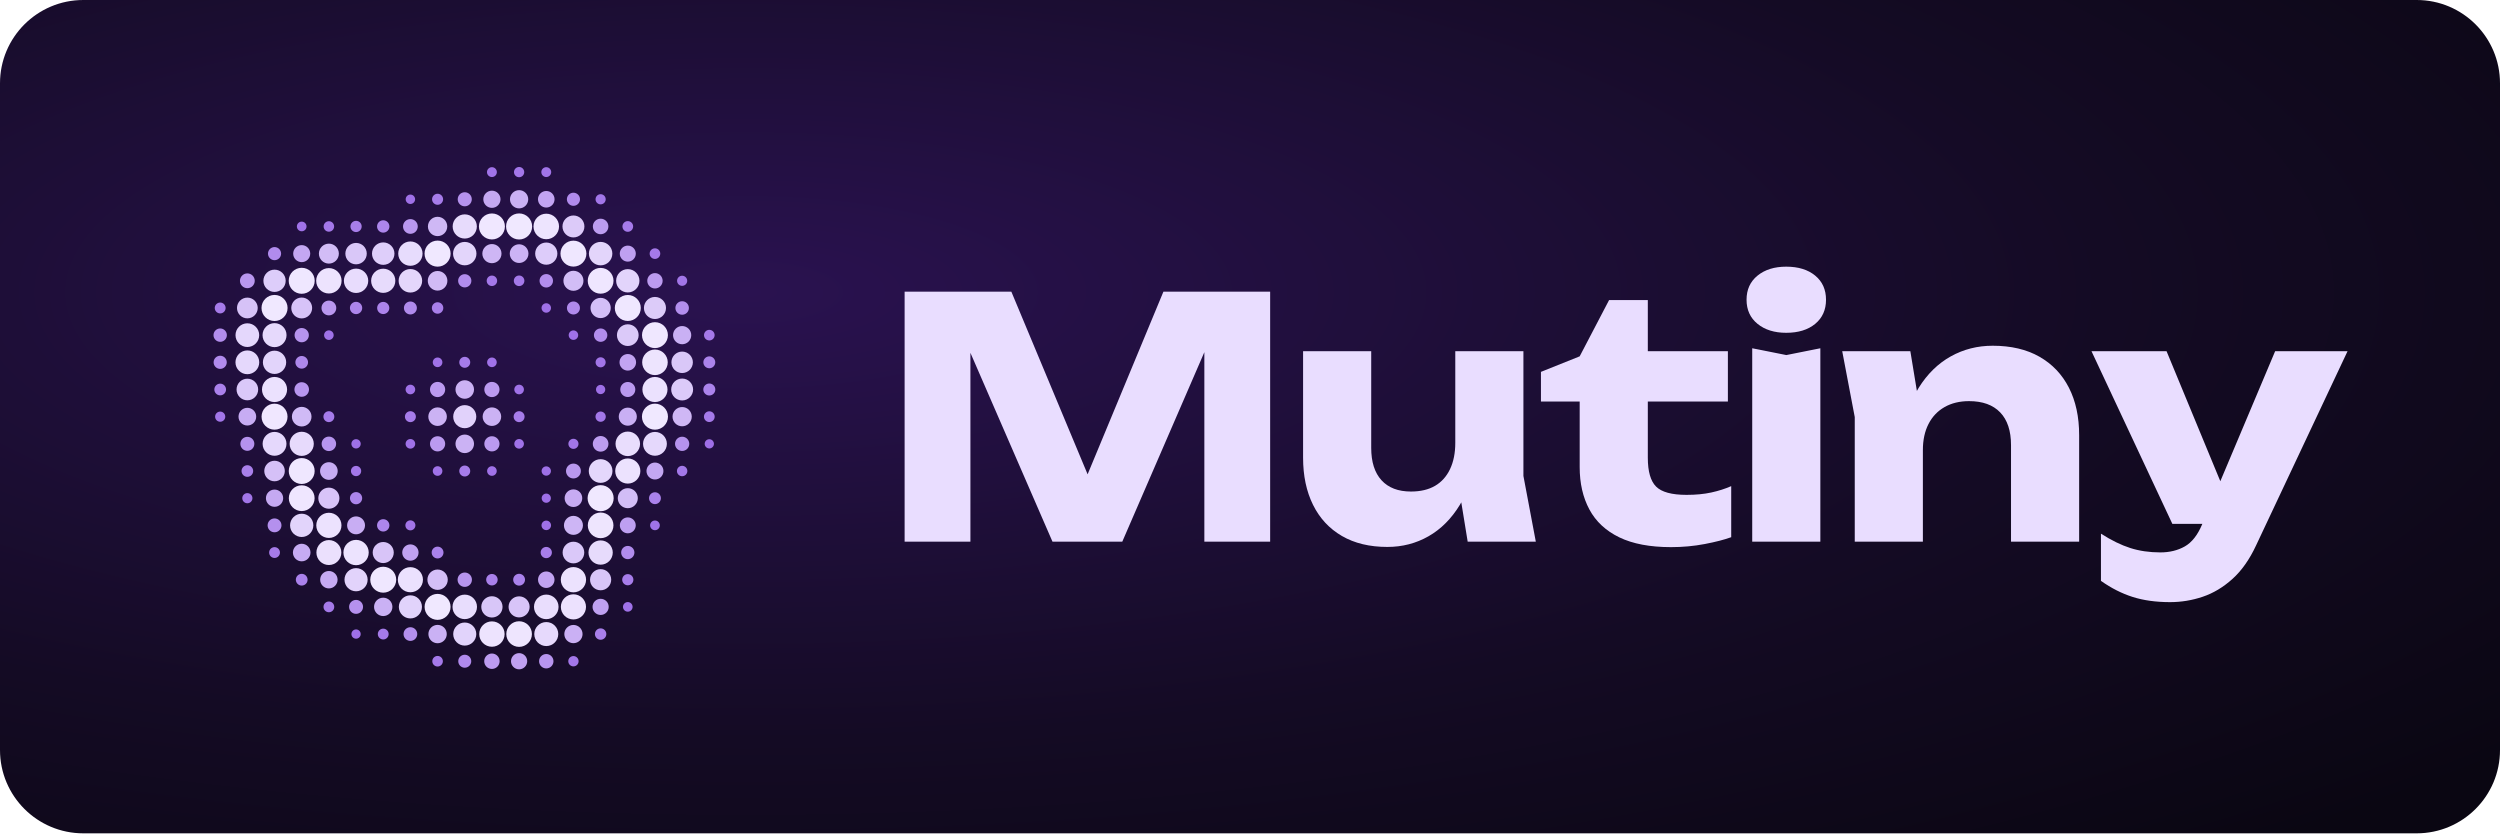
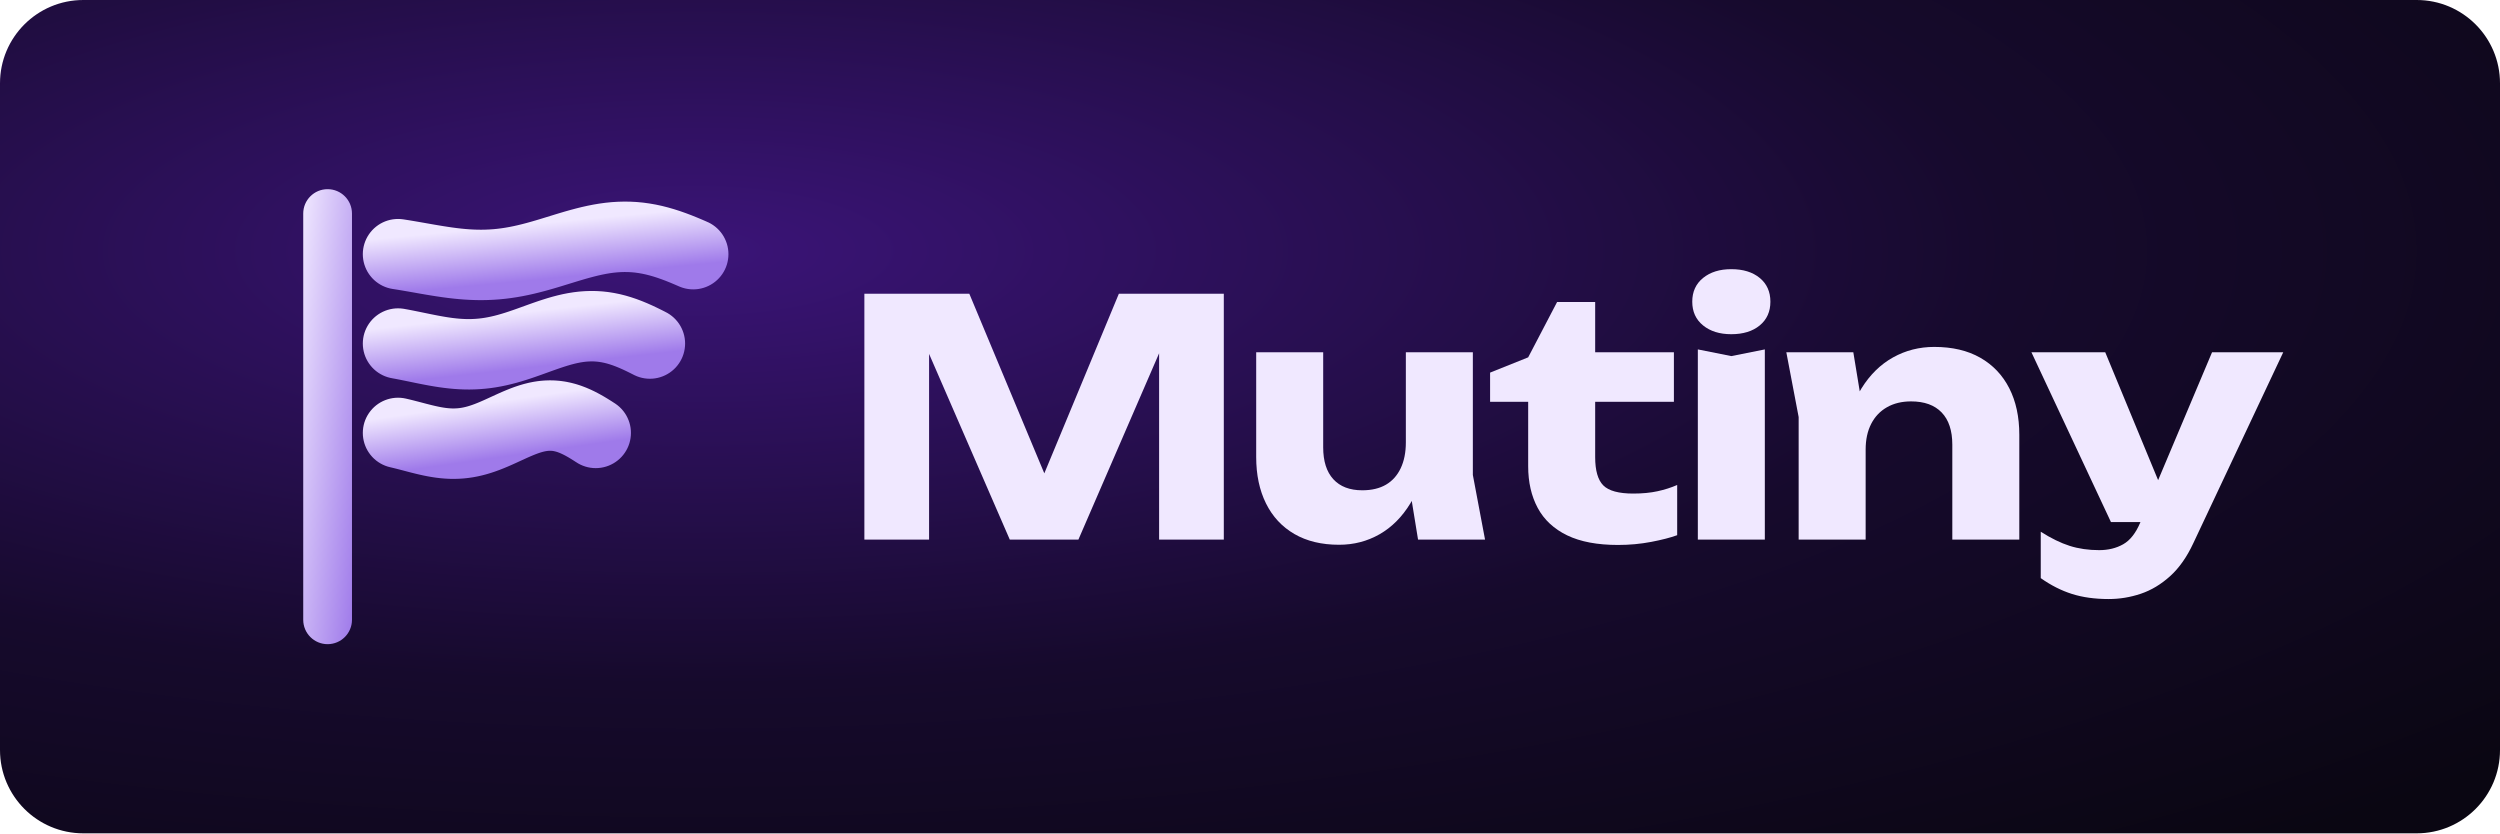
<svg xmlns="http://www.w3.org/2000/svg" width="1200" height="400" viewBox="0 0 1200 400">
  <defs>
-     <radialGradient id="g" cx="30%" cy="35%" r="90%">
-       <stop offset="0" stop-color="#2A1250" />
-       <stop offset="0.6" stop-color="#140B24" />
+     <radialGradient id="g" cx="28%" cy="30%" r="95%">
+       <stop offset="0" stop-color="#3B1478" />
+       <stop offset="0.55" stop-color="#160A2C" />
      <stop offset="1" stop-color="#0A0612" />
    </radialGradient>
  </defs>
  <rect width="1200" height="400" rx="40" fill="url(#g)" />
-   <circle cx="236.12" cy="82.61" r="2.37" fill="#A174E8" />
-   <circle cx="249.17" cy="82.61" r="2.46" fill="#A377E9" />
-   <circle cx="262.21" cy="82.61" r="2.37" fill="#A174E8" />
-   <circle cx="196.99" cy="95.65" r="2.26" fill="#9F71E7" />
-   <circle cx="210.04" cy="95.65" r="2.65" fill="#A77CEA" />
-   <circle cx="223.08" cy="95.65" r="3.38" fill="#B592EE" />
-   <circle cx="236.12" cy="95.65" r="4.13" fill="#C5A8F2" />
-   <circle cx="249.17" cy="95.65" r="4.38" fill="#CAB0F4" />
-   <circle cx="262.21" cy="95.65" r="3.98" fill="#C2A4F2" />
-   <circle cx="275.25" cy="95.65" r="3.15" fill="#B18BED" />
-   <circle cx="288.30" cy="95.65" r="2.44" fill="#A276E8" />
-   <circle cx="144.82" cy="108.70" r="2.32" fill="#A072E8" />
-   <circle cx="157.86" cy="108.70" r="2.52" fill="#A478E9" />
-   <circle cx="170.91" cy="108.70" r="2.70" fill="#A87EEA" />
-   <circle cx="183.95" cy="108.70" r="2.97" fill="#AD86EC" />
-   <circle cx="196.99" cy="108.70" r="3.54" fill="#B997EF" />
-   <circle cx="210.04" cy="108.70" r="4.64" fill="#CFB8F5" />
-   <circle cx="223.08" cy="108.70" r="5.81" fill="#E7DBFC" />
-   <circle cx="236.12" cy="108.70" r="6.24" fill="#F0E7FF" />
-   <circle cx="249.17" cy="108.70" r="6.26" fill="#F0E8FF" />
-   <circle cx="262.21" cy="108.70" r="6.13" fill="#EDE4FE" />
-   <circle cx="275.25" cy="108.70" r="5.27" fill="#DCCAF9" />
-   <circle cx="288.30" cy="108.70" r="3.73" fill="#BC9DF0" />
-   <circle cx="301.34" cy="108.70" r="2.57" fill="#A57AE9" />
-   <circle cx="131.78" cy="121.74" r="3.15" fill="#B18BED" />
-   <circle cx="144.82" cy="121.74" r="4.09" fill="#C4A7F2" />
-   <circle cx="157.86" cy="121.74" r="4.79" fill="#D2BCF6" />
-   <circle cx="170.91" cy="121.74" r="5.14" fill="#D9C7F8" />
-   <circle cx="183.95" cy="121.74" r="5.39" fill="#DECEFA" />
-   <circle cx="196.99" cy="121.74" r="5.84" fill="#E7DCFD" />
-   <circle cx="210.04" cy="121.74" r="6.26" fill="#F0E8FF" />
-   <circle cx="223.08" cy="121.74" r="5.62" fill="#E3D5FB" />
-   <circle cx="236.12" cy="121.74" r="4.60" fill="#CEB6F5" />
-   <circle cx="249.17" cy="121.74" r="4.49" fill="#CCB3F5" />
-   <circle cx="262.21" cy="121.74" r="5.33" fill="#DDCCFA" />
-   <circle cx="275.25" cy="121.74" r="6.23" fill="#EFE7FF" />
-   <circle cx="288.30" cy="121.74" r="5.63" fill="#E3D5FB" />
-   <circle cx="301.34" cy="121.74" r="3.85" fill="#BFA0F1" />
-   <circle cx="314.38" cy="121.74" r="2.55" fill="#A579E9" />
-   <circle cx="118.73" cy="134.78" r="3.55" fill="#B997EF" />
-   <circle cx="131.78" cy="134.78" r="5.35" fill="#DDCDFA" />
-   <circle cx="144.82" cy="134.78" r="6.24" fill="#EFE7FF" />
-   <circle cx="157.86" cy="134.78" r="6.10" fill="#EDE3FE" />
-   <circle cx="170.91" cy="134.78" r="5.85" fill="#E8DCFD" />
-   <circle cx="183.95" cy="134.78" r="5.81" fill="#E7DBFC" />
-   <circle cx="196.99" cy="134.78" r="5.65" fill="#E4D6FB" />
-   <circle cx="210.04" cy="134.78" r="4.71" fill="#D1BAF6" />
-   <circle cx="223.08" cy="134.78" r="3.18" fill="#B18CED" />
-   <circle cx="236.12" cy="134.78" r="2.51" fill="#A478E9" />
-   <circle cx="249.17" cy="134.78" r="2.54" fill="#A479E9" />
-   <circle cx="262.21" cy="134.78" r="3.23" fill="#B28DED" />
-   <circle cx="275.25" cy="134.78" r="4.81" fill="#D2BDF6" />
-   <circle cx="288.30" cy="134.78" r="6.19" fill="#EFE6FF" />
-   <circle cx="301.34" cy="134.78" r="5.60" fill="#E2D4FB" />
-   <circle cx="314.38" cy="134.78" r="3.69" fill="#BC9BF0" />
-   <circle cx="327.43" cy="134.78" r="2.43" fill="#A276E8" />
-   <circle cx="105.69" cy="147.83" r="2.61" fill="#A67BE9" />
-   <circle cx="118.73" cy="147.83" r="4.98" fill="#D6C2F7" />
-   <circle cx="131.78" cy="147.83" r="6.26" fill="#F0E8FF" />
-   <circle cx="144.82" cy="147.83" r="5.01" fill="#D7C3F8" />
-   <circle cx="157.86" cy="147.83" r="3.55" fill="#B997EF" />
-   <circle cx="170.91" cy="147.83" r="2.95" fill="#AD85EB" />
-   <circle cx="183.95" cy="147.83" r="2.92" fill="#AC84EB" />
-   <circle cx="196.99" cy="147.83" r="3.11" fill="#B08AEC" />
-   <circle cx="210.04" cy="147.83" r="2.75" fill="#A97FEA" />
-   <circle cx="262.21" cy="147.83" r="2.27" fill="#9F71E7" />
-   <circle cx="275.25" cy="147.83" r="3.12" fill="#B08AEC" />
-   <circle cx="288.30" cy="147.83" r="4.86" fill="#D3BEF7" />
-   <circle cx="301.34" cy="147.83" r="6.24" fill="#EFE7FF" />
-   <circle cx="314.38" cy="147.83" r="5.30" fill="#DCCBF9" />
-   <circle cx="327.43" cy="147.83" r="3.24" fill="#B38EED" />
-   <circle cx="105.69" cy="160.87" r="3.21" fill="#B28DED" />
-   <circle cx="118.73" cy="160.87" r="5.69" fill="#E4D7FC" />
-   <circle cx="131.78" cy="160.87" r="5.76" fill="#E6D9FC" />
-   <circle cx="144.82" cy="160.87" r="3.43" fill="#B694EE" />
-   <circle cx="157.86" cy="160.87" r="2.30" fill="#9F72E8" />
-   <circle cx="275.25" cy="160.87" r="2.28" fill="#9F71E8" />
-   <circle cx="288.30" cy="160.87" r="3.22" fill="#B28DED" />
-   <circle cx="301.34" cy="160.87" r="5.21" fill="#DBC9F9" />
-   <circle cx="314.38" cy="160.87" r="6.22" fill="#EFE7FF" />
-   <circle cx="327.43" cy="160.87" r="4.37" fill="#C9B0F4" />
-   <circle cx="340.47" cy="160.87" r="2.55" fill="#A579E9" />
-   <circle cx="105.69" cy="173.91" r="3.16" fill="#B18BED" />
-   <circle cx="118.73" cy="173.91" r="5.71" fill="#E5D8FC" />
-   <circle cx="131.78" cy="173.91" r="5.59" fill="#E2D4FB" />
-   <circle cx="144.82" cy="173.91" r="3.04" fill="#AE88EC" />
-   <circle cx="210.04" cy="173.91" r="2.31" fill="#A072E8" />
-   <circle cx="223.08" cy="173.91" r="2.63" fill="#A67CEA" />
-   <circle cx="236.12" cy="173.91" r="2.31" fill="#A072E8" />
-   <circle cx="288.30" cy="173.91" r="2.42" fill="#A275E8" />
-   <circle cx="301.34" cy="173.91" r="3.98" fill="#C2A4F2" />
-   <circle cx="314.38" cy="173.91" r="6.14" fill="#EDE4FE" />
-   <circle cx="327.43" cy="173.91" r="5.15" fill="#D9C7F8" />
-   <circle cx="340.47" cy="173.91" r="2.86" fill="#AB83EB" />
-   <circle cx="105.69" cy="186.96" r="2.81" fill="#AA81EB" />
-   <circle cx="118.73" cy="186.96" r="5.19" fill="#DAC8F9" />
-   <circle cx="131.78" cy="186.96" r="6.03" fill="#EBE1FE" />
-   <circle cx="144.82" cy="186.96" r="3.50" fill="#B896EF" />
-   <circle cx="196.99" cy="186.96" r="2.31" fill="#A072E8" />
-   <circle cx="210.04" cy="186.96" r="3.65" fill="#BB9AF0" />
-   <circle cx="223.08" cy="186.96" r="4.45" fill="#CBB2F4" />
-   <circle cx="236.12" cy="186.96" r="3.65" fill="#BB9AF0" />
-   <circle cx="249.17" cy="186.96" r="2.31" fill="#A072E8" />
-   <circle cx="288.30" cy="186.96" r="2.22" fill="#9E70E7" />
-   <circle cx="301.34" cy="186.96" r="3.61" fill="#BA99EF" />
-   <circle cx="314.38" cy="186.96" r="6.03" fill="#EBE1FE" />
-   <circle cx="327.43" cy="186.96" r="5.26" fill="#DCCAF9" />
-   <circle cx="340.47" cy="186.96" r="2.88" fill="#AB83EB" />
-   <circle cx="105.69" cy="200.00" r="2.44" fill="#A276E8" />
-   <circle cx="118.73" cy="200.00" r="4.25" fill="#C7ACF3" />
-   <circle cx="131.78" cy="200.00" r="6.24" fill="#F0E7FF" />
-   <circle cx="144.82" cy="200.00" r="4.71" fill="#D0BAF6" />
-   <circle cx="157.86" cy="200.00" r="2.62" fill="#A67BEA" />
-   <circle cx="196.99" cy="200.00" r="2.63" fill="#A67CEA" />
-   <circle cx="210.04" cy="200.00" r="4.45" fill="#CBB2F4" />
-   <circle cx="223.08" cy="200.00" r="5.54" fill="#E1D2FB" />
-   <circle cx="236.12" cy="200.00" r="4.45" fill="#CBB2F4" />
-   <circle cx="249.17" cy="200.00" r="2.63" fill="#A67CEA" />
-   <circle cx="288.30" cy="200.00" r="2.47" fill="#A377E9" />
-   <circle cx="301.34" cy="200.00" r="4.34" fill="#C9AFF4" />
-   <circle cx="314.38" cy="200.00" r="6.25" fill="#F0E8FF" />
-   <circle cx="327.43" cy="200.00" r="4.62" fill="#CFB7F5" />
-   <circle cx="340.47" cy="200.00" r="2.58" fill="#A57AE9" />
-   <circle cx="118.73" cy="213.04" r="3.36" fill="#B592EE" />
-   <circle cx="131.78" cy="213.04" r="5.73" fill="#E5D8FC" />
-   <circle cx="144.82" cy="213.04" r="5.80" fill="#E7DAFC" />
-   <circle cx="157.86" cy="213.04" r="3.48" fill="#B795EF" />
-   <circle cx="170.91" cy="213.04" r="2.24" fill="#9E70E7" />
-   <circle cx="196.99" cy="213.04" r="2.31" fill="#A072E8" />
-   <circle cx="210.04" cy="213.04" r="3.65" fill="#BB9AF0" />
-   <circle cx="223.08" cy="213.04" r="4.45" fill="#CBB2F4" />
-   <circle cx="236.12" cy="213.04" r="3.65" fill="#BB9AF0" />
-   <circle cx="249.17" cy="213.04" r="2.31" fill="#A072E8" />
-   <circle cx="275.25" cy="213.04" r="2.43" fill="#A276E8" />
-   <circle cx="288.30" cy="213.04" r="3.76" fill="#BD9DF0" />
-   <circle cx="301.34" cy="213.04" r="5.89" fill="#E9DDFD" />
-   <circle cx="314.38" cy="213.04" r="5.72" fill="#E5D8FC" />
-   <circle cx="327.43" cy="213.04" r="3.42" fill="#B693EE" />
-   <circle cx="340.47" cy="213.04" r="2.22" fill="#9E6FE7" />
-   <circle cx="118.73" cy="226.09" r="2.79" fill="#A980EB" />
-   <circle cx="131.78" cy="226.09" r="4.93" fill="#D5C0F7" />
-   <circle cx="144.82" cy="226.09" r="6.22" fill="#EFE7FF" />
-   <circle cx="157.86" cy="226.09" r="4.24" fill="#C7ACF3" />
-   <circle cx="170.91" cy="226.09" r="2.46" fill="#A377E9" />
-   <circle cx="210.04" cy="226.09" r="2.31" fill="#A072E8" />
-   <circle cx="223.08" cy="226.09" r="2.63" fill="#A67CEA" />
-   <circle cx="236.12" cy="226.09" r="2.31" fill="#A072E8" />
-   <circle cx="262.21" cy="226.09" r="2.24" fill="#9E70E7" />
-   <circle cx="275.25" cy="226.09" r="3.57" fill="#B998EF" />
-   <circle cx="288.30" cy="226.09" r="5.69" fill="#E4D7FC" />
-   <circle cx="301.34" cy="226.09" r="6.04" fill="#ECE2FE" />
-   <circle cx="314.38" cy="226.09" r="4.07" fill="#C3A7F2" />
-   <circle cx="327.43" cy="226.09" r="2.50" fill="#A378E9" />
-   <circle cx="118.73" cy="239.13" r="2.44" fill="#A276E8" />
-   <circle cx="131.78" cy="239.13" r="4.14" fill="#C5A9F2" />
-   <circle cx="144.82" cy="239.13" r="6.19" fill="#EFE6FF" />
-   <circle cx="157.86" cy="239.13" r="5.07" fill="#D8C4F8" />
-   <circle cx="170.91" cy="239.13" r="2.93" fill="#AC85EB" />
-   <circle cx="262.21" cy="239.13" r="2.21" fill="#9E6FE7" />
-   <circle cx="275.25" cy="239.13" r="4.23" fill="#C7ABF3" />
-   <circle cx="288.30" cy="239.13" r="6.26" fill="#F0E8FF" />
-   <circle cx="301.34" cy="239.13" r="4.81" fill="#D2BDF6" />
-   <circle cx="314.38" cy="239.13" r="2.85" fill="#AA82EB" />
-   <circle cx="131.78" cy="252.17" r="3.33" fill="#B490EE" />
-   <circle cx="144.82" cy="252.17" r="5.59" fill="#E2D4FB" />
-   <circle cx="157.86" cy="252.17" r="6.05" fill="#ECE2FE" />
-   <circle cx="170.91" cy="252.17" r="4.30" fill="#C8ADF3" />
-   <circle cx="183.95" cy="252.17" r="2.97" fill="#AD86EC" />
-   <circle cx="196.99" cy="252.17" r="2.41" fill="#A275E8" />
-   <circle cx="262.21" cy="252.17" r="2.29" fill="#9F71E8" />
-   <circle cx="275.25" cy="252.17" r="4.56" fill="#CDB5F5" />
-   <circle cx="288.30" cy="252.17" r="6.16" fill="#EEE5FE" />
-   <circle cx="301.34" cy="252.17" r="3.82" fill="#BE9FF1" />
-   <circle cx="314.38" cy="252.17" r="2.33" fill="#A073E8" />
-   <circle cx="131.78" cy="265.22" r="2.60" fill="#A67BE9" />
-   <circle cx="144.82" cy="265.22" r="4.22" fill="#C6ABF3" />
-   <circle cx="157.86" cy="265.22" r="5.99" fill="#EBE0FD" />
-   <circle cx="170.91" cy="265.22" r="6.08" fill="#ECE3FE" />
-   <circle cx="183.95" cy="265.22" r="5.06" fill="#D8C4F8" />
-   <circle cx="196.99" cy="265.22" r="3.92" fill="#C0A2F1" />
-   <circle cx="210.04" cy="265.22" r="2.84" fill="#AA82EB" />
-   <circle cx="262.21" cy="265.22" r="2.70" fill="#A87EEA" />
-   <circle cx="275.25" cy="265.22" r="5.20" fill="#DAC8F9" />
-   <circle cx="288.30" cy="265.22" r="5.83" fill="#E7DBFC" />
-   <circle cx="301.34" cy="265.22" r="3.18" fill="#B18CED" />
-   <circle cx="144.82" cy="278.26" r="2.82" fill="#AA81EB" />
-   <circle cx="157.86" cy="278.26" r="4.18" fill="#C6AAF3" />
-   <circle cx="170.91" cy="278.26" r="5.56" fill="#E2D3FB" />
-   <circle cx="183.95" cy="278.26" r="6.23" fill="#EFE7FF" />
-   <circle cx="196.99" cy="278.26" r="6.03" fill="#EBE1FE" />
-   <circle cx="210.04" cy="278.26" r="4.89" fill="#D4BFF7" />
-   <circle cx="223.08" cy="278.26" r="3.45" fill="#B794EE" />
-   <circle cx="236.12" cy="278.26" r="2.76" fill="#A980EA" />
-   <circle cx="249.17" cy="278.26" r="2.84" fill="#AA82EB" />
-   <circle cx="262.21" cy="278.26" r="3.96" fill="#C1A3F1" />
-   <circle cx="275.25" cy="278.26" r="6.07" fill="#ECE2FE" />
-   <circle cx="288.30" cy="278.26" r="5.08" fill="#D8C5F8" />
-   <circle cx="301.34" cy="278.26" r="2.69" fill="#A77DEA" />
-   <circle cx="157.86" cy="291.30" r="2.58" fill="#A57AE9" />
-   <circle cx="170.91" cy="291.30" r="3.35" fill="#B591EE" />
-   <circle cx="183.95" cy="291.30" r="4.41" fill="#CAB1F4" />
-   <circle cx="196.99" cy="291.30" r="5.55" fill="#E1D3FB" />
-   <circle cx="210.04" cy="291.30" r="6.24" fill="#F0E8FF" />
-   <circle cx="223.08" cy="291.30" r="5.88" fill="#E8DDFD" />
-   <circle cx="236.12" cy="291.30" r="5.11" fill="#D8C6F8" />
-   <circle cx="249.17" cy="291.30" r="5.06" fill="#D8C4F8" />
-   <circle cx="262.21" cy="291.30" r="5.90" fill="#E9DDFD" />
-   <circle cx="275.25" cy="291.30" r="6.04" fill="#ECE1FE" />
-   <circle cx="288.30" cy="291.30" r="3.88" fill="#BFA1F1" />
-   <circle cx="301.34" cy="291.30" r="2.31" fill="#A072E8" />
-   <circle cx="170.91" cy="304.35" r="2.23" fill="#9E70E7" />
-   <circle cx="183.95" cy="304.35" r="2.60" fill="#A57BE9" />
-   <circle cx="196.99" cy="304.35" r="3.29" fill="#B48FED" />
-   <circle cx="210.04" cy="304.35" r="4.41" fill="#CAB1F4" />
-   <circle cx="223.08" cy="304.35" r="5.54" fill="#E1D3FB" />
-   <circle cx="236.12" cy="304.35" r="6.09" fill="#EDE3FE" />
-   <circle cx="249.17" cy="304.35" r="6.15" fill="#EEE5FE" />
-   <circle cx="262.21" cy="304.35" r="5.76" fill="#E6D9FC" />
-   <circle cx="275.25" cy="304.35" r="4.38" fill="#CAB0F4" />
-   <circle cx="288.30" cy="304.35" r="2.74" fill="#A87FEA" />
-   <circle cx="210.04" cy="317.39" r="2.54" fill="#A479E9" />
-   <circle cx="223.08" cy="317.39" r="3.12" fill="#B08AEC" />
-   <circle cx="236.12" cy="317.39" r="3.70" fill="#BC9CF0" />
-   <circle cx="249.17" cy="317.39" r="3.89" fill="#C0A1F1" />
-   <circle cx="262.21" cy="317.39" r="3.46" fill="#B795EE" />
-   <circle cx="275.25" cy="317.39" r="2.48" fill="#A377E9" />
-   <g transform="translate(423.08,260.00) scale(0.16,-0.16)" fill="#E9DDFF">
+   <svg x="103.95" y="70.00" width="260.00" height="260.00" viewBox="0 0 512 512">
+     <defs>
+       <linearGradient id="f" x1="0" y1="0" x2="1" y2="1">
+         <stop offset="0" stop-color="#F0E8FF" />
+         <stop offset="1" stop-color="#9F7AEA" />
+       </linearGradient>
+       <radialGradient id="bg" cx="35%" cy="28%" r="85%">
+         <stop offset="0" stop-color="#4C1D95" />
+         <stop offset="0.5" stop-color="#1E0B3D" />
+         <stop offset="1" stop-color="#0A0612" />
+       </radialGradient>
+       <linearGradient id="sheen" x1="0" y1="0" x2="0" y2="1">
+         <stop offset="0" stop-color="#FFFFFF" stop-opacity="0.16" />
+         <stop offset="0.45" stop-color="#FFFFFF" stop-opacity="0" />
+       </linearGradient>
+     </defs>
+     <rect x="81.92" y="40.96" width="46.08" height="430.08" rx="23.04" fill="url(#f)" />
+     <path d="M171.52,102.40 L176.17,103.13 L180.82,103.90 L185.47,104.70 L190.12,105.51 L194.77,106.33 L199.42,107.15 L204.07,107.94 L208.73,108.71 L213.38,109.44 L218.03,110.12 L222.68,110.74 L227.33,111.28 L231.98,111.74 L236.63,112.11 L241.28,112.37 L245.93,112.53 L250.58,112.57 L255.23,112.48 L259.88,112.28 L264.53,111.95 L269.18,111.49 L273.83,110.91 L278.49,110.20 L283.14,109.38 L287.79,108.44 L292.44,107.40 L297.09,106.26 L301.74,105.04 L306.39,103.75 L311.04,102.40 L315.69,101.01 L320.34,99.58 L324.99,98.15 L329.64,96.72 L334.29,95.31 L338.94,93.94 L343.59,92.63 L348.25,91.39 L352.90,90.24 L357.55,89.20 L362.20,88.28 L366.85,87.50 L371.50,86.87 L376.15,86.40 L380.80,86.11 L385.45,85.99 L390.10,86.05 L394.75,86.30 L399.40,86.74 L404.05,87.38 L408.70,88.19 L413.35,89.19 L418.01,90.37 L422.66,91.71 L427.31,93.20 L431.96,94.83 L436.61,96.58 L441.26,98.44 L445.91,100.39 L450.56,102.40" fill="none" stroke="url(#f)" stroke-width="66.56" stroke-linecap="round" stroke-linejoin="round" />
+     <path d="M171.52,186.88 L175.49,187.61 L179.46,188.38 L183.42,189.18 L187.39,189.99 L191.36,190.81 L195.33,191.63 L199.30,192.42 L203.26,193.19 L207.23,193.92 L211.20,194.60 L215.17,195.22 L219.14,195.76 L223.10,196.22 L227.07,196.59 L231.04,196.85 L235.01,197.01 L238.98,197.05 L242.94,196.96 L246.91,196.76 L250.88,196.43 L254.85,195.97 L258.82,195.39 L262.78,194.68 L266.75,193.86 L270.72,192.92 L274.69,191.88 L278.66,190.74 L282.62,189.52 L286.59,188.23 L290.56,186.88 L294.53,185.49 L298.50,184.06 L302.46,182.63 L306.43,181.20 L310.40,179.79 L314.37,178.42 L318.34,177.11 L322.30,175.87 L326.27,174.72 L330.24,173.68 L334.21,172.76 L338.18,171.98 L342.14,171.35 L346.11,170.88 L350.08,170.59 L354.05,170.47 L358.02,170.53 L361.98,170.78 L365.95,171.22 L369.92,171.86 L373.89,172.67 L377.86,173.67 L381.82,174.85 L385.79,176.19 L389.76,177.68 L393.73,179.31 L397.70,181.06 L401.66,182.92 L405.63,184.87 L409.60,186.88" fill="none" stroke="url(#f)" stroke-width="66.56" stroke-linecap="round" stroke-linejoin="round" />
+     <path d="M171.52,271.36 L174.63,272.09 L177.75,272.86 L180.86,273.66 L183.98,274.47 L187.09,275.29 L190.21,276.11 L193.32,276.90 L196.44,277.67 L199.55,278.40 L202.67,279.08 L205.78,279.70 L208.90,280.24 L212.01,280.70 L215.13,281.07 L218.24,281.33 L221.35,281.49 L224.47,281.53 L227.58,281.44 L230.70,281.24 L233.81,280.91 L236.93,280.45 L240.04,279.87 L243.16,279.16 L246.27,278.34 L249.39,277.40 L252.50,276.36 L255.62,275.22 L258.73,274.00 L261.85,272.71 L264.96,271.36 L268.07,269.97 L271.19,268.54 L274.30,267.11 L277.42,265.68 L280.53,264.27 L283.65,262.90 L286.76,261.59 L289.88,260.35 L292.99,259.20 L296.11,258.16 L299.22,257.24 L302.34,256.46 L305.45,255.83 L308.57,255.36 L311.68,255.07 L314.79,254.95 L317.91,255.01 L321.02,255.26 L324.14,255.70 L327.25,256.34 L330.37,257.15 L333.48,258.15 L336.60,259.33 L339.71,260.67 L342.83,262.16 L345.94,263.79 L349.06,265.54 L352.17,267.40 L355.29,269.35 L358.40,271.36" fill="none" stroke="url(#f)" stroke-width="66.56" stroke-linecap="round" stroke-linejoin="round" />
+   </svg>
+   <g transform="translate(403.95,259.00) scale(0.15733,-0.15733)" fill="#F0E8FF">
    <path transform="translate(0,0)" d="M1166.197 750V0H968.8V675.801L1013.4 671.401L722.597 0H513.2L222.398 669.202L266.998 674.201V0H69.601V750H389.796L658.599 106.198H578.799L846.002 750Z" />
    <path transform="translate(1216,0)" d="M301.8 -15.8Q222 -15.8 165.4 17.1Q108.8 50 78.9 110.3Q49 170.6 49 251.8V571.4H253.397V281.4Q253.397 217.999 284.298 184.198Q315.198 150.398 372.599 150.398Q415.599 150.398 444.9 167.498Q474.2 184.598 489.901 217.699Q505.601 250.799 505.601 296.6L568.6 263.8Q557.6 173.2 519.5 110.7Q481.4 48.2 425.3 16.2Q369.2 -15.8 301.8 -15.8ZM542.801 0 505.601 228.599V571.4H709.998V197.199L747.198 0Z" />
    <path transform="translate(1973,0)" d="M5.6 420.402V509.401L121.8 556L209.999 724.8H326.197V571.4H566.398V420.402H326.197V251.599Q326.197 190.198 350.997 165.298Q375.798 140.398 442.398 140.398Q483.998 140.398 516.498 147.498Q548.998 154.598 576.398 166.599V13.4Q545.598 2.2 496.898 -7.1Q448.198 -16.4 395.798 -16.4Q301.399 -16.4 240.799 12.9Q180.2 42.2 151 96.4Q121.8 150.599 121.8 223.799V420.402Z" />
    <path transform="translate(2556,0)" d="M56.401 580.2 158.599 559.8 260.797 580.2V0H56.401ZM158.383 626.601Q105.4 626.601 72.4 653.4Q39.4 680.2 39.4 725.8Q39.4 771.399 72.4 798.199Q105.4 824.999 158.383 824.999Q212.798 824.999 245.298 798.199Q277.798 771.399 277.798 725.8Q277.798 680.2 245.298 653.4Q212.798 626.601 158.383 626.601Z" />
    <path transform="translate(2853,0)" d="M29.401 571.4H233.797L271.397 342.801V0H67V373.8ZM480.798 587.8Q563.198 587.8 620.998 554.9Q678.798 522 709.498 461.9Q740.198 401.8 740.198 319.6V0H535.801V289.6Q535.801 354.001 503.3 387.802Q470.8 421.602 409.999 421.602Q367.599 421.602 336.298 403.702Q304.998 385.802 288.198 352.901Q271.397 320.001 271.397 274.8L207.998 307.6Q219.998 399.2 258.798 461.5Q297.598 523.8 354.998 555.8Q412.398 587.8 480.798 587.8Z" />
    <path transform="translate(3622,0)" d="M243.998 -181.4Q180.799 -181.4 131.899 -165.9Q83 -150.4 36.6 -117.601V23.998Q83.6 -6.002 124.699 -19.102Q165.799 -32.202 214.799 -32.202Q256.399 -32.202 288.099 -14.302Q319.799 3.598 340.199 51.998L559.2 571.4H776.397L501.996 -11.201Q472.597 -74.401 431.097 -111.8Q389.597 -149.2 341.798 -165.3Q293.998 -181.4 243.998 -181.4ZM250.801 53.399 8.2 571.4H233.397L447.598 53.399Z" />
  </g>
</svg>
